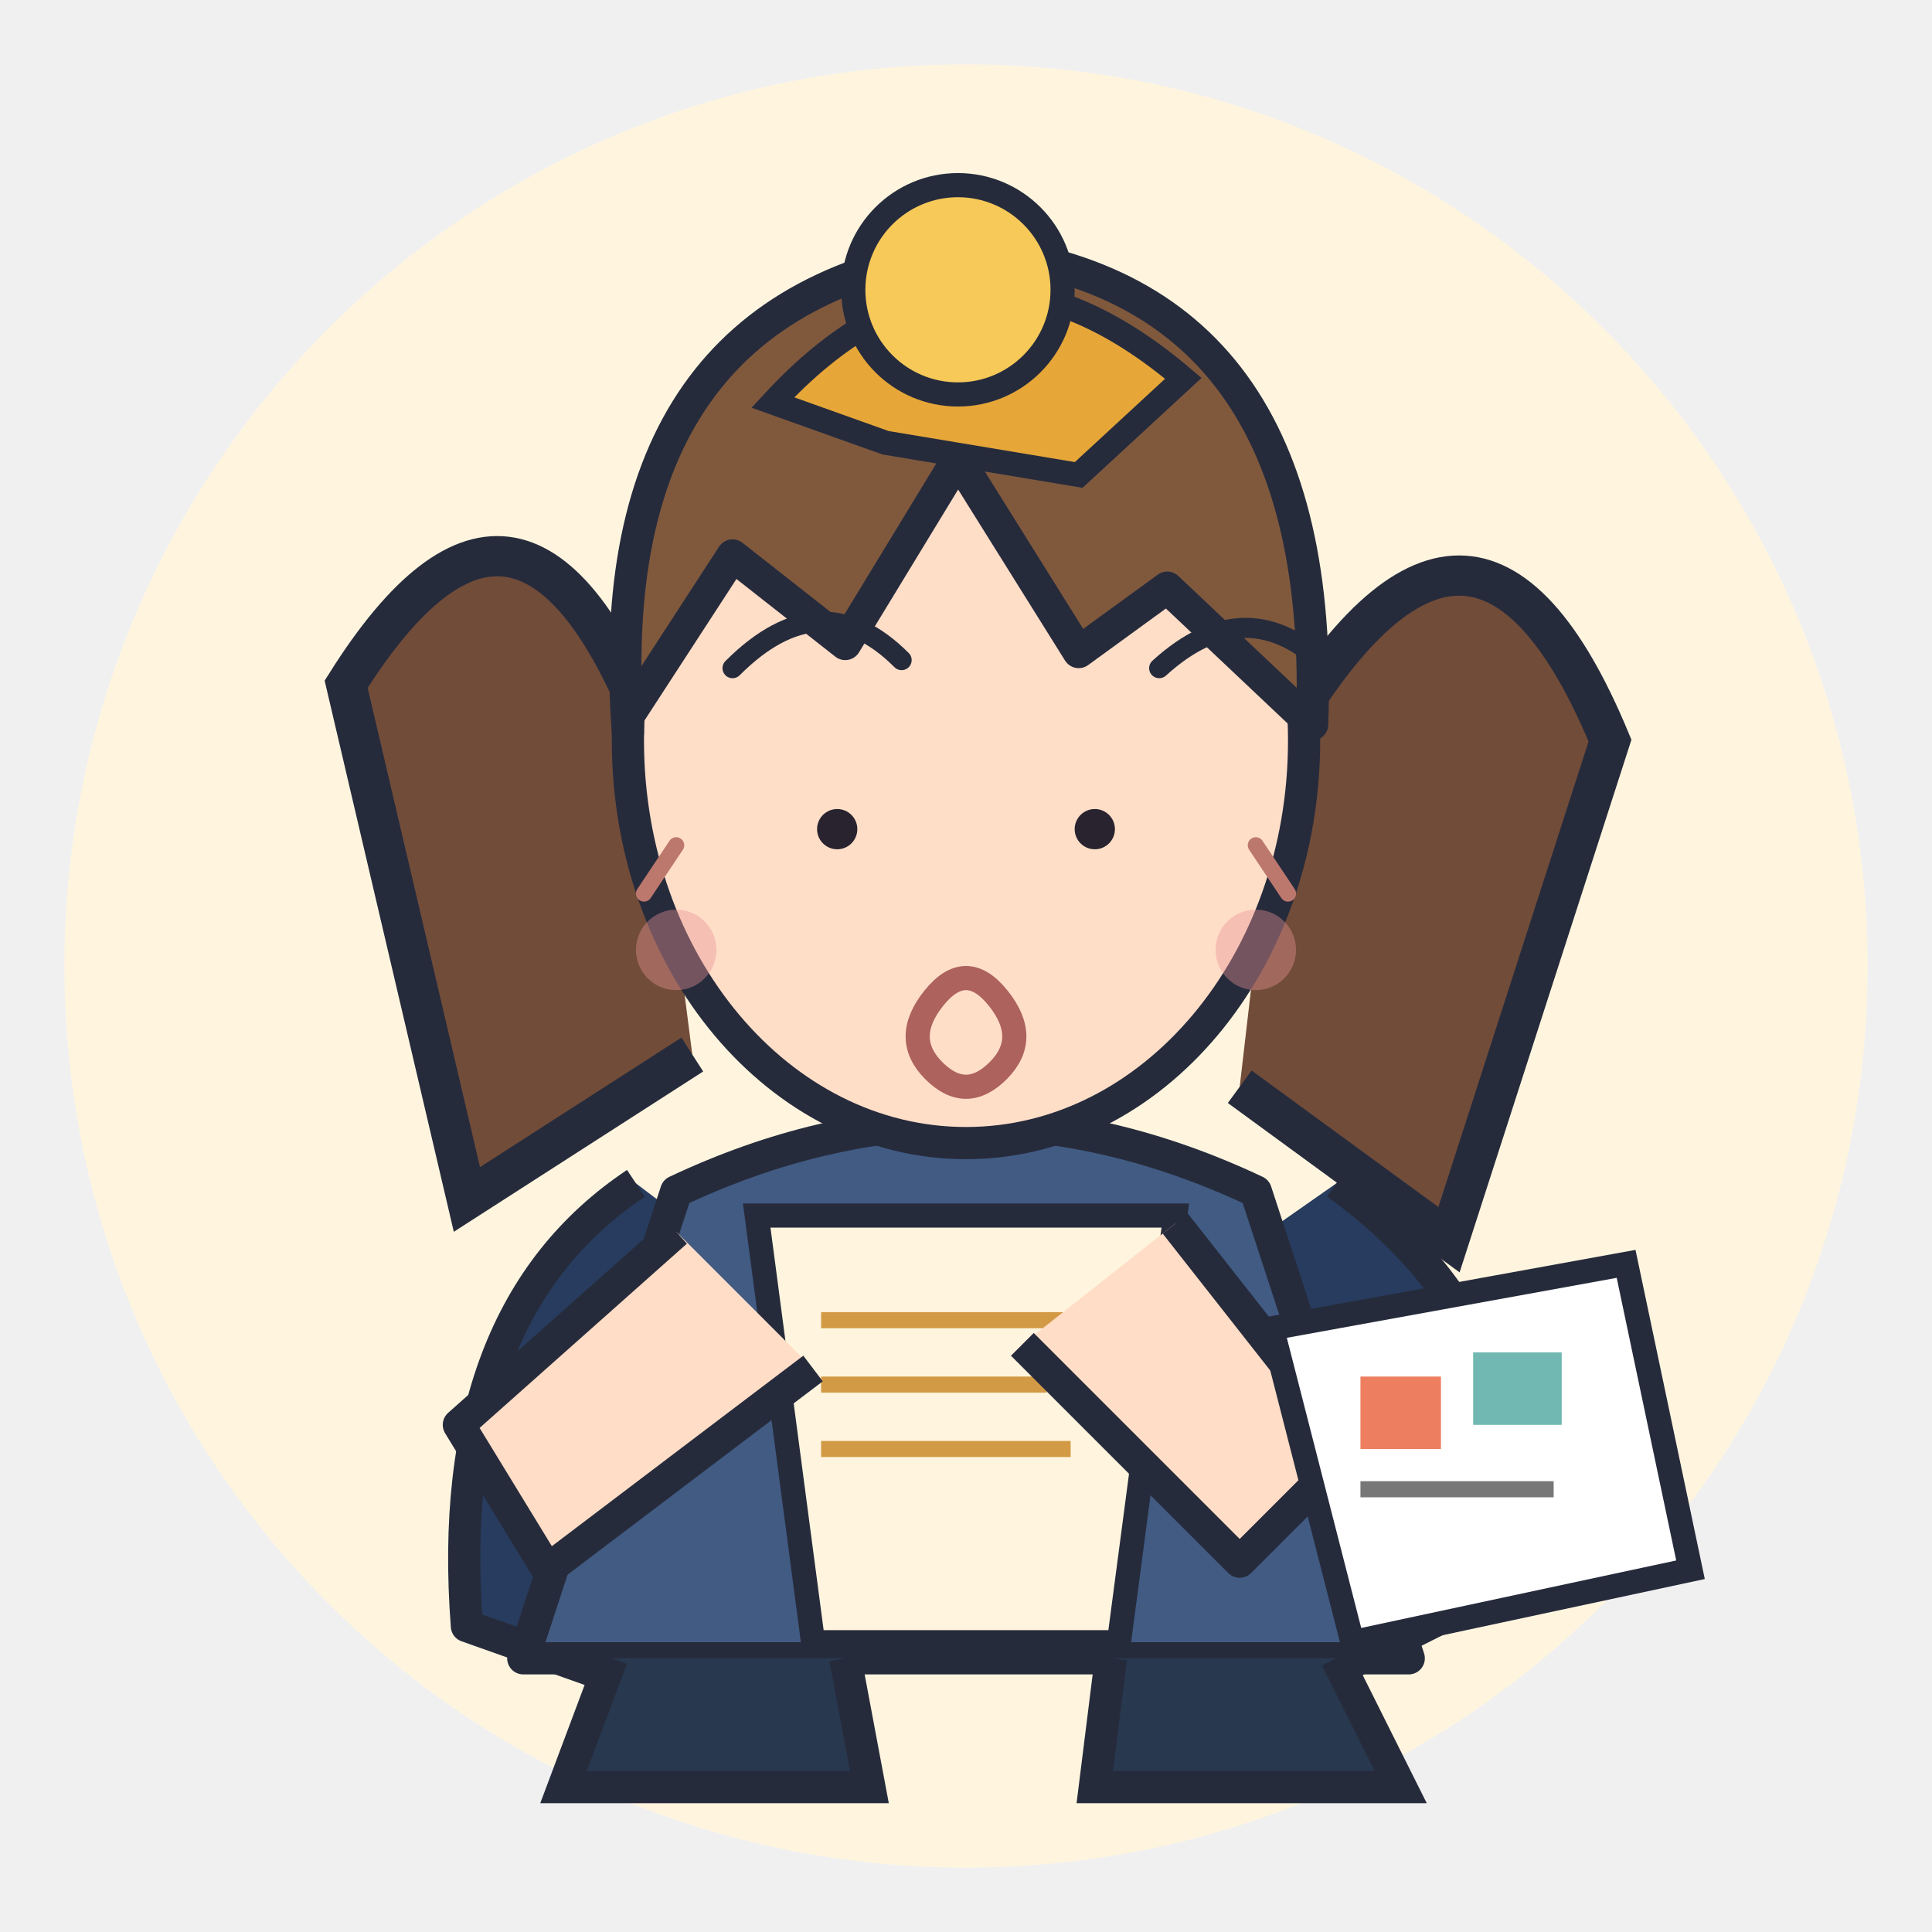
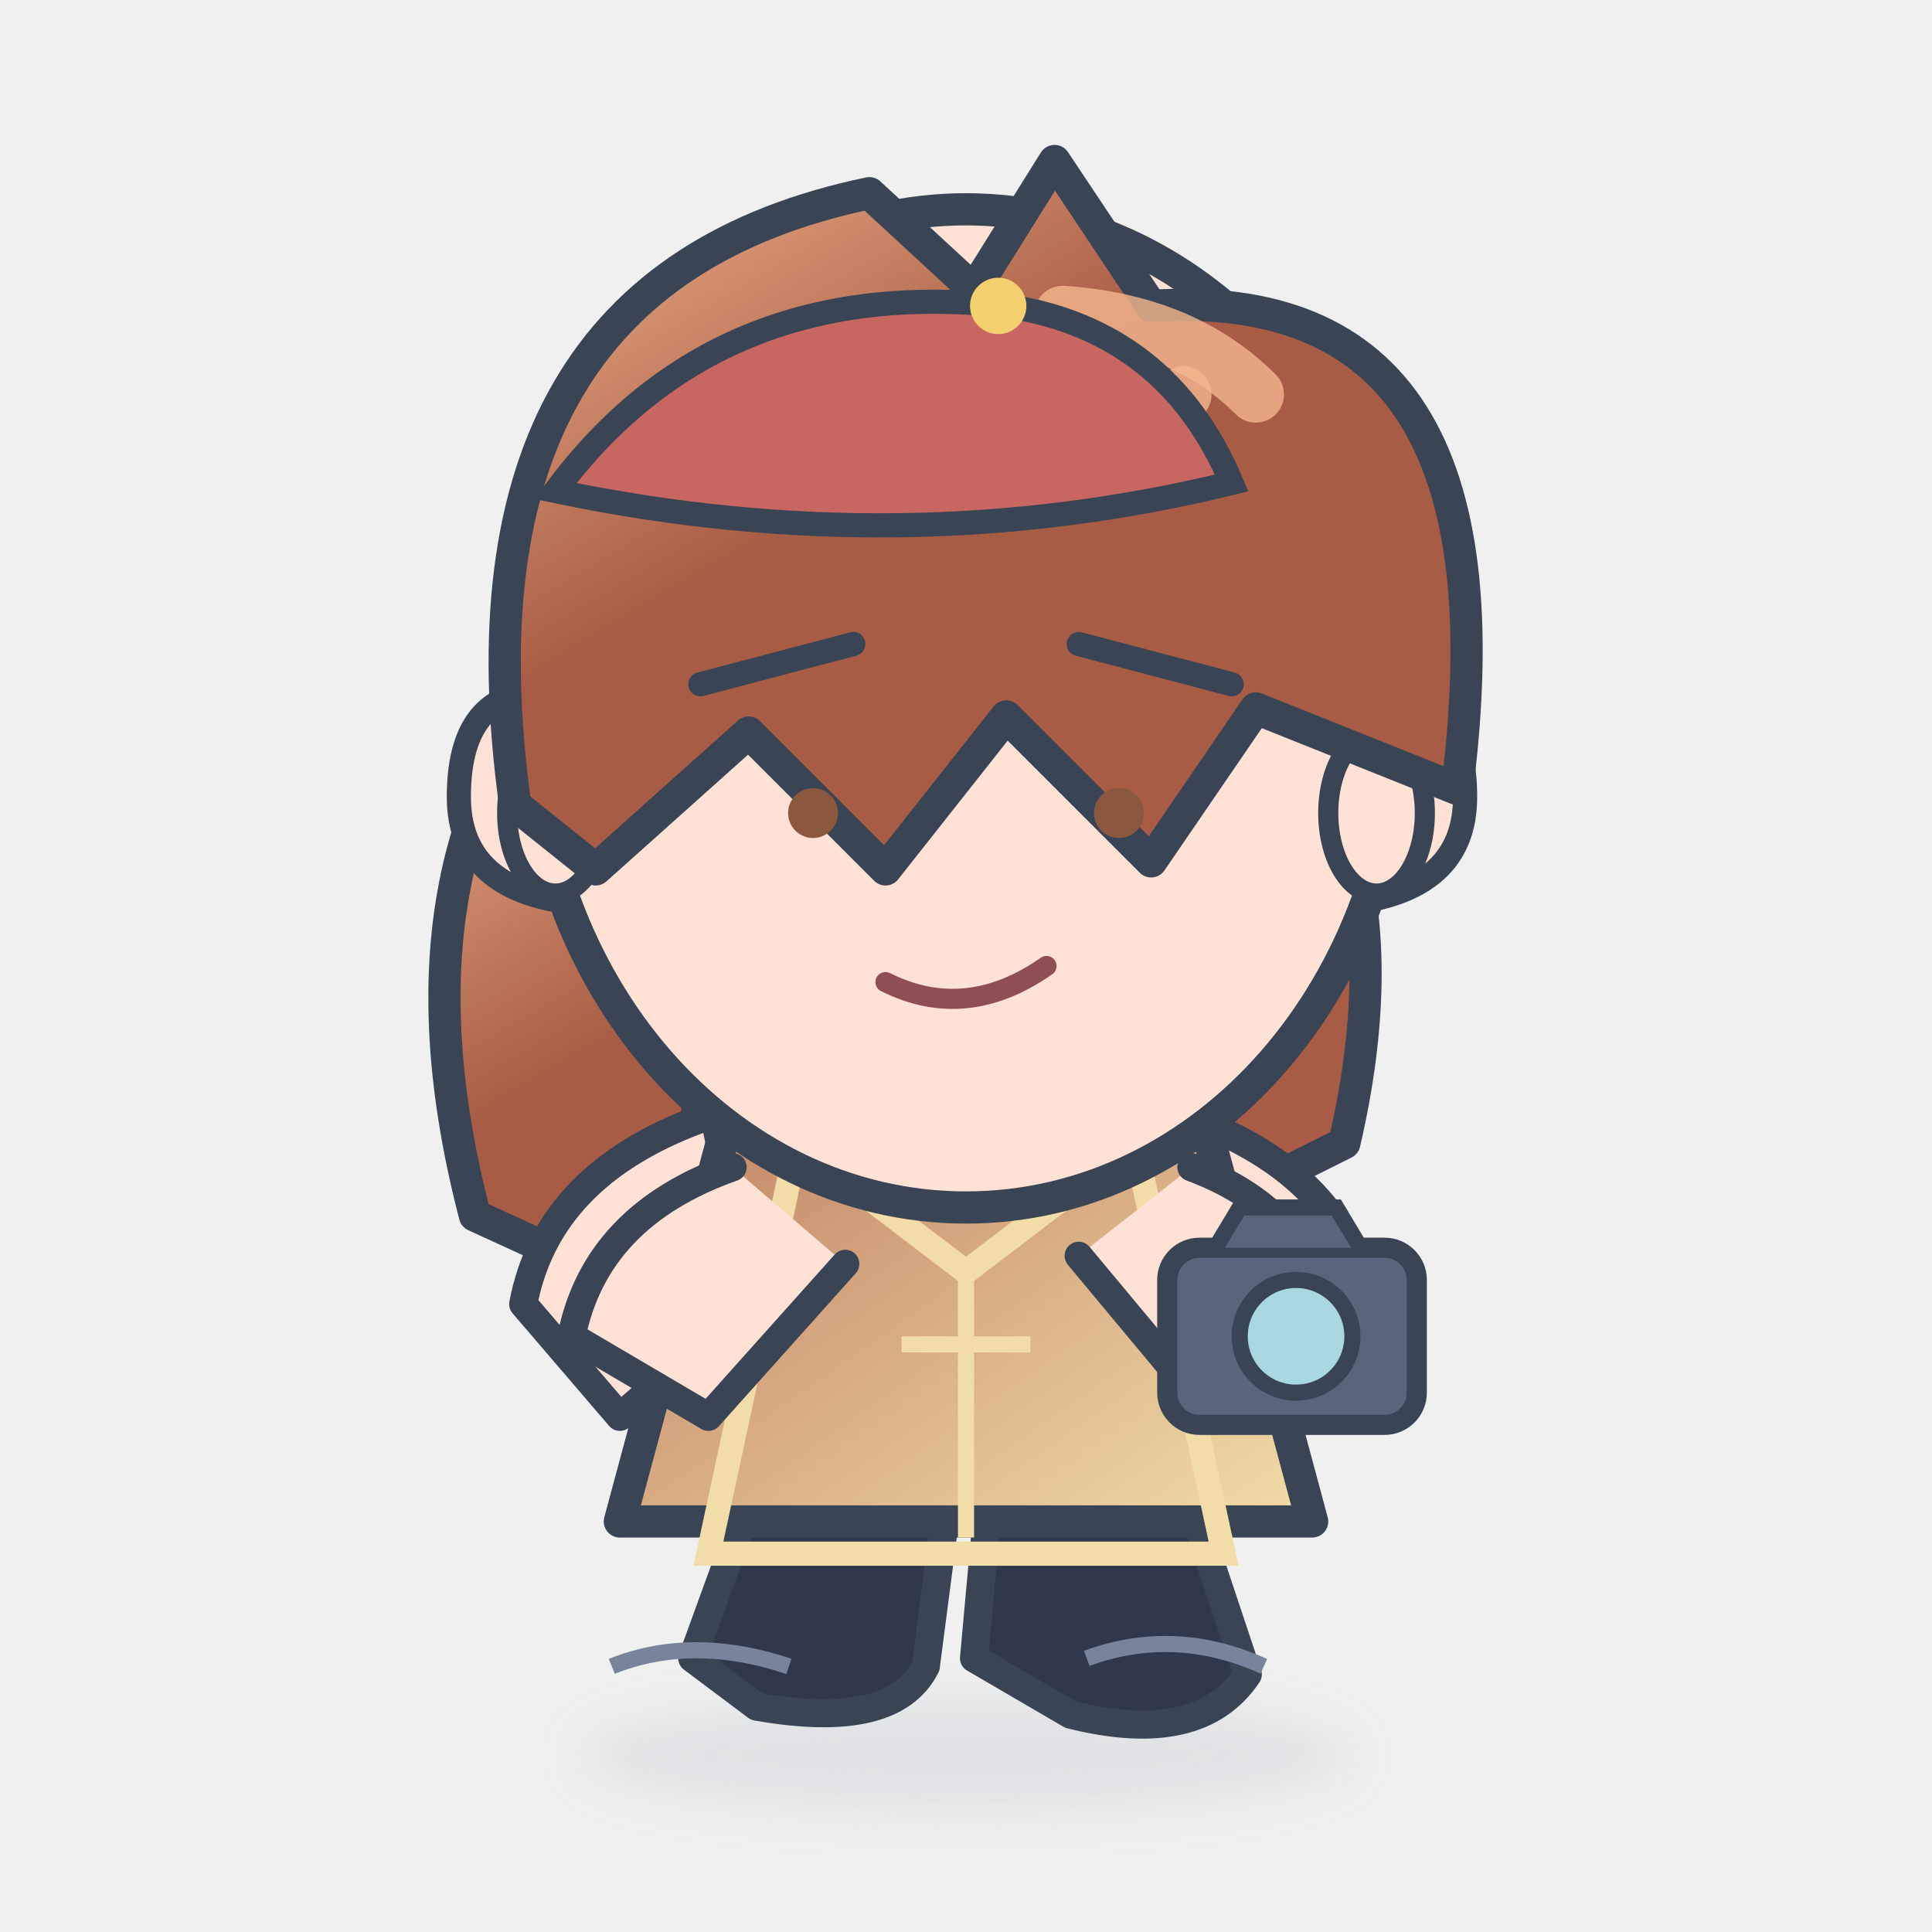
- <svg xmlns="http://www.w3.org/2000/svg" viewBox="0 0 240 240" role="img" aria-label="Anime director holding a storyboard">
-   <circle cx="120" cy="120" r="112" fill="#fff5df" />
-   <path d="M79 147q-24 16-21 55l31 11 23-41m54-25q25 18 23 49l-30 15-23-43" fill="#273c5e" stroke="#262b3c" stroke-width="4" stroke-linejoin="round" />
-   <path d="M84 148q36-17 72 0l19 58H65z" fill="#415b83" stroke="#262b3c" stroke-width="4" stroke-linejoin="round" />
-   <path d="M94 151h52l-7 53h-38z" fill="#fff5de" stroke="#262b3c" stroke-width="3" />
-   <path d="M102 164h34m-34 8h28m-28 8h31" stroke="#d39a45" stroke-width="2" />
-   <path d="M84 153l-27 24 11 18 33-25m45-18 22 28-14 14-27-27" fill="#ffddc6" stroke="#262b3c" stroke-width="4" stroke-linejoin="round" />
-   <path d="M158 165l44-8 8 38-42 9z" fill="#fff" stroke="#262b3c" stroke-width="3" />
-   <rect x="169" y="171" width="10" height="9" fill="#ee7e60" />
-   <rect x="183" y="168" width="11" height="9" fill="#71b8b2" />
-   <path d="M169 185h24" stroke="#777" stroke-width="2" />
-   <path d="M81 92q-16-42-38-7l15 64 28-18m73-39q24-41 41 0l-20 62-26-19" fill="#714c39" stroke="#262b3c" stroke-width="5" />
-   <ellipse cx="120" cy="92" rx="42" ry="50" fill="#ffdec8" stroke="#262b3c" stroke-width="4" />
-   <path d="M78 91q-4-54 42-60 45 4 43 59l-18-17-11 8-15-24-14 23-14-11-13 20z" fill="#80593d" stroke="#262b3c" stroke-width="4" stroke-linejoin="round" />
-   <path d="M91 83q11-11 21-1m32 1q11-10 21 0" fill="none" stroke="#262b3c" stroke-width="2.5" stroke-linecap="round" />
-   <circle cx="104" cy="103" r="2.5" fill="#28232e" />
-   <circle cx="136" cy="103" r="2.5" fill="#28232e" />
-   <circle cx="84" cy="118" r="5" fill="#e99194" opacity=".4" />
-   <circle cx="156" cy="118" r="5" fill="#e99194" opacity=".4" />
-   <path d="M116 124q4-5 8 0t0 9q-4 4-8 0t0-9" fill="none" stroke="#ad625e" stroke-width="3" />
-   <path d="M84 105l-4 6m76-6 4 6" fill="none" stroke="#bd786e" stroke-width="2" stroke-linecap="round" />
-   <path d="M96 50q24-26 51-3l-13 12-24-4z" fill="#e6a738" stroke="#262b3c" stroke-width="3" />
-   <circle cx="119" cy="36" r="13" fill="#f6c958" stroke="#262b3c" stroke-width="3" />
-   <path d="M76 206l-6 16h38l-3-16m61 0 8 16h-38l2-16" fill="#27384f" stroke="#262b3c" stroke-width="4" />
+ <svg xmlns="http://www.w3.org/2000/svg" class="character-svg" data-motion="pose" viewBox="0 0 240 240" role="img" aria-label="Original RWED chibi character">
+   <defs>
+     <linearGradient id="hair-RWED" x1="0" x2="0.8" y1="0" y2="1">
+       <stop stop-color="#f3b68d" />
+       <stop offset=".46" stop-color="#a85c45" />
+       <stop offset="1" stop-color="#a85c45" />
+     </linearGradient>
+     <linearGradient id="cloth-RWED" x1="0" x2="1" y1="0" y2="1">
+       <stop stop-color="#bc795d" />
+       <stop offset="1" stop-color="#f2dda8" />
+     </linearGradient>
+     <filter id="soft-shadow-RWED" x="-30%" y="-30%" width="160%" height="170%">
+       <feGaussianBlur stdDeviation="3" />
+     </filter>
+   </defs>
+   <ellipse cx="120" cy="218" rx="48" ry="7" fill="#758094" opacity=".13" filter="url(#soft-shadow-RWED)" />
+   <g class="character-figure" transform="">
+     <g fill="url(#hair-RWED)" stroke="#394454" stroke-width="4" stroke-linejoin="round">
+       <path d="M73 79Q47 105 59 151l24 11 8-53m58-30q28 20 18 63l-22 11-10-47" />
+     </g>
+     <g fill="#30394c" stroke="#394454" stroke-width="3.5" stroke-linejoin="round">
+       <path d="M94 184h24l-3 23q-4 8-21 5l-8-6zM123 184h24l8 24q-6 9-22 5l-12-7z" />
+       <path d="M76 207q10-4 22 0m37-1q11-4 22 1" fill="none" stroke="#77849c" stroke-width="2" />
+     </g>
+     <path d="M87 139q-19 7-22 23l12 14 15-13m56-24q19 7 22 23l-12 14-15-13" fill="#ffe1d5" stroke="#394454" stroke-width="3.5" stroke-linecap="round" stroke-linejoin="round" />
+     <path d="M91 137q29-17 58 0l14 52H77z" fill="url(#cloth-RWED)" stroke="#394454" stroke-width="4" stroke-linejoin="round" />
+     <path d="M99 142l21 16 21-16 11 51H88z" fill="none" stroke="#f2dda8" stroke-width="3" />
+     <path d="M120 158v33m-8-24h16" stroke="#f2dda8" stroke-width="2" />
+     <path d="M91 145q-17 6-20 21l17 10 17-19m43-12q16 6 17 21l-16 8-15-18" fill="#ffe1d5" stroke="#394454" stroke-width="3.5" stroke-linecap="round" stroke-linejoin="round" />
+     <g transform="translate(145 155)">
+       <rect width="31" height="22" rx="4" fill="#58657b" stroke="#394454" stroke-width="2.5" />
+       <circle cx="16" cy="11" r="7" fill="#a9d7df" stroke="#394454" stroke-width="2" />
+       <path d="M6 0l3-5h12l3 5" fill="#58657b" stroke="#394454" stroke-width="2" />
+     </g>
+     <path d="M69 86q-12-1-12 13 0 11 13 13m100-26q12-1 12 13 0 11-13 13" fill="#ffe1d5" stroke="#394454" stroke-width="3" />
+     <ellipse cx="120" cy="88" rx="54" ry="62" fill="#ffe1d5" stroke="#394454" stroke-width="4" />
+     <ellipse cx="69" cy="101" rx="6" ry="10" fill="#ffe1d5" stroke="#394454" stroke-width="2.5" />
+     <ellipse cx="171" cy="101" rx="6" ry="10" fill="#ffe1d5" stroke="#394454" stroke-width="2.5" />
+     <path d="M64 100Q55 35 108 24l13 12 10-16 12 18q46-3 38 60l-25-10-13 19-18-18-15 19-17-17-19 17z" fill="url(#hair-RWED)" stroke="#394454" stroke-width="4" stroke-linejoin="round" />
+     <path d="M87 85l19-5m28 0 19 5" fill="none" stroke="#394454" stroke-width="3" stroke-linecap="round" />
+     <g>
+       <circle cx="101" cy="101" r="3.1" fill="#8c573f" />
+       <circle cx="139" cy="101" r="3.1" fill="#8c573f" />
+     </g>
+     <path d="M110 122q10 5 20-2" fill="none" stroke="#8f4e54" stroke-width="2.5" stroke-linecap="round" />
+     <path d="M81 57q17-17 36-16m15-2q15 1 24 10" fill="none" stroke="#f3b68d" stroke-width="7" stroke-linecap="round" opacity=".8" />
+     <circle cx="147" cy="49" r="3.5" fill="#f3b68d" opacity=".8" />
+     <path d="M69 61q20-27 56-23 20 3 28 22-41 10-84 1z" fill="#c86661" stroke="#394454" stroke-width="3" />
+     <circle cx="124" cy="38" r="3.5" fill="#f4d16e" />
+   </g>
</svg>
